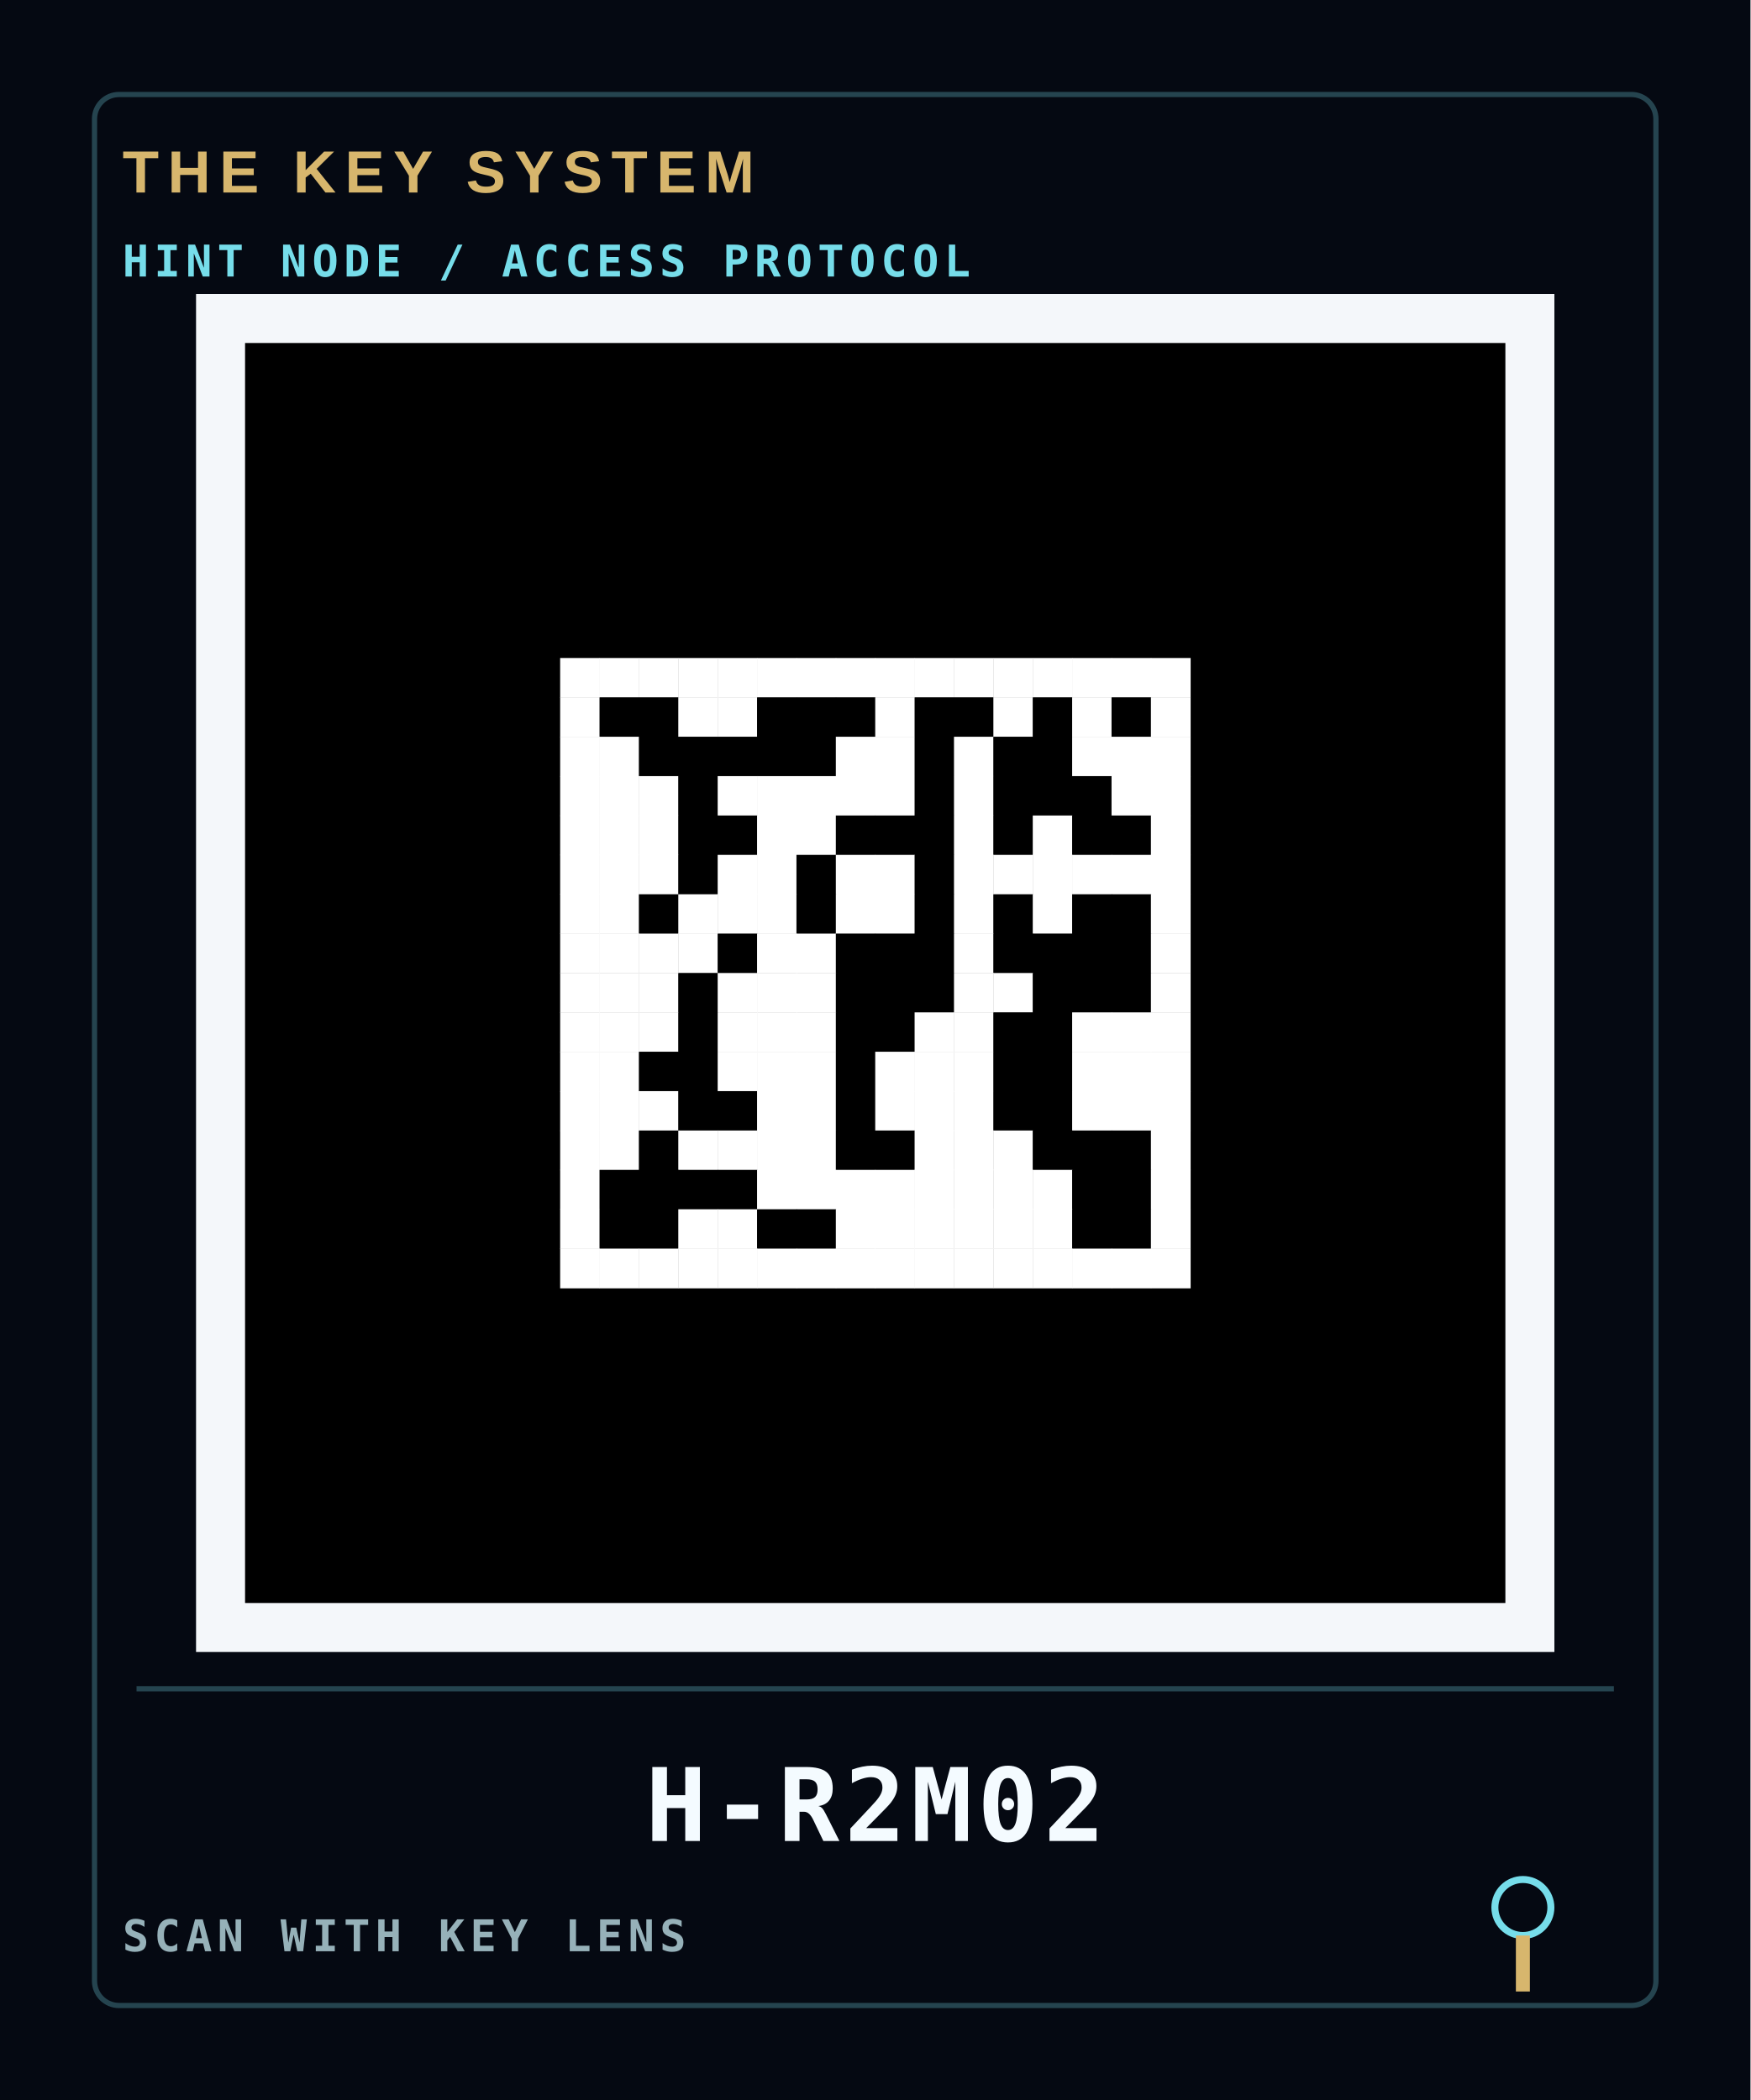
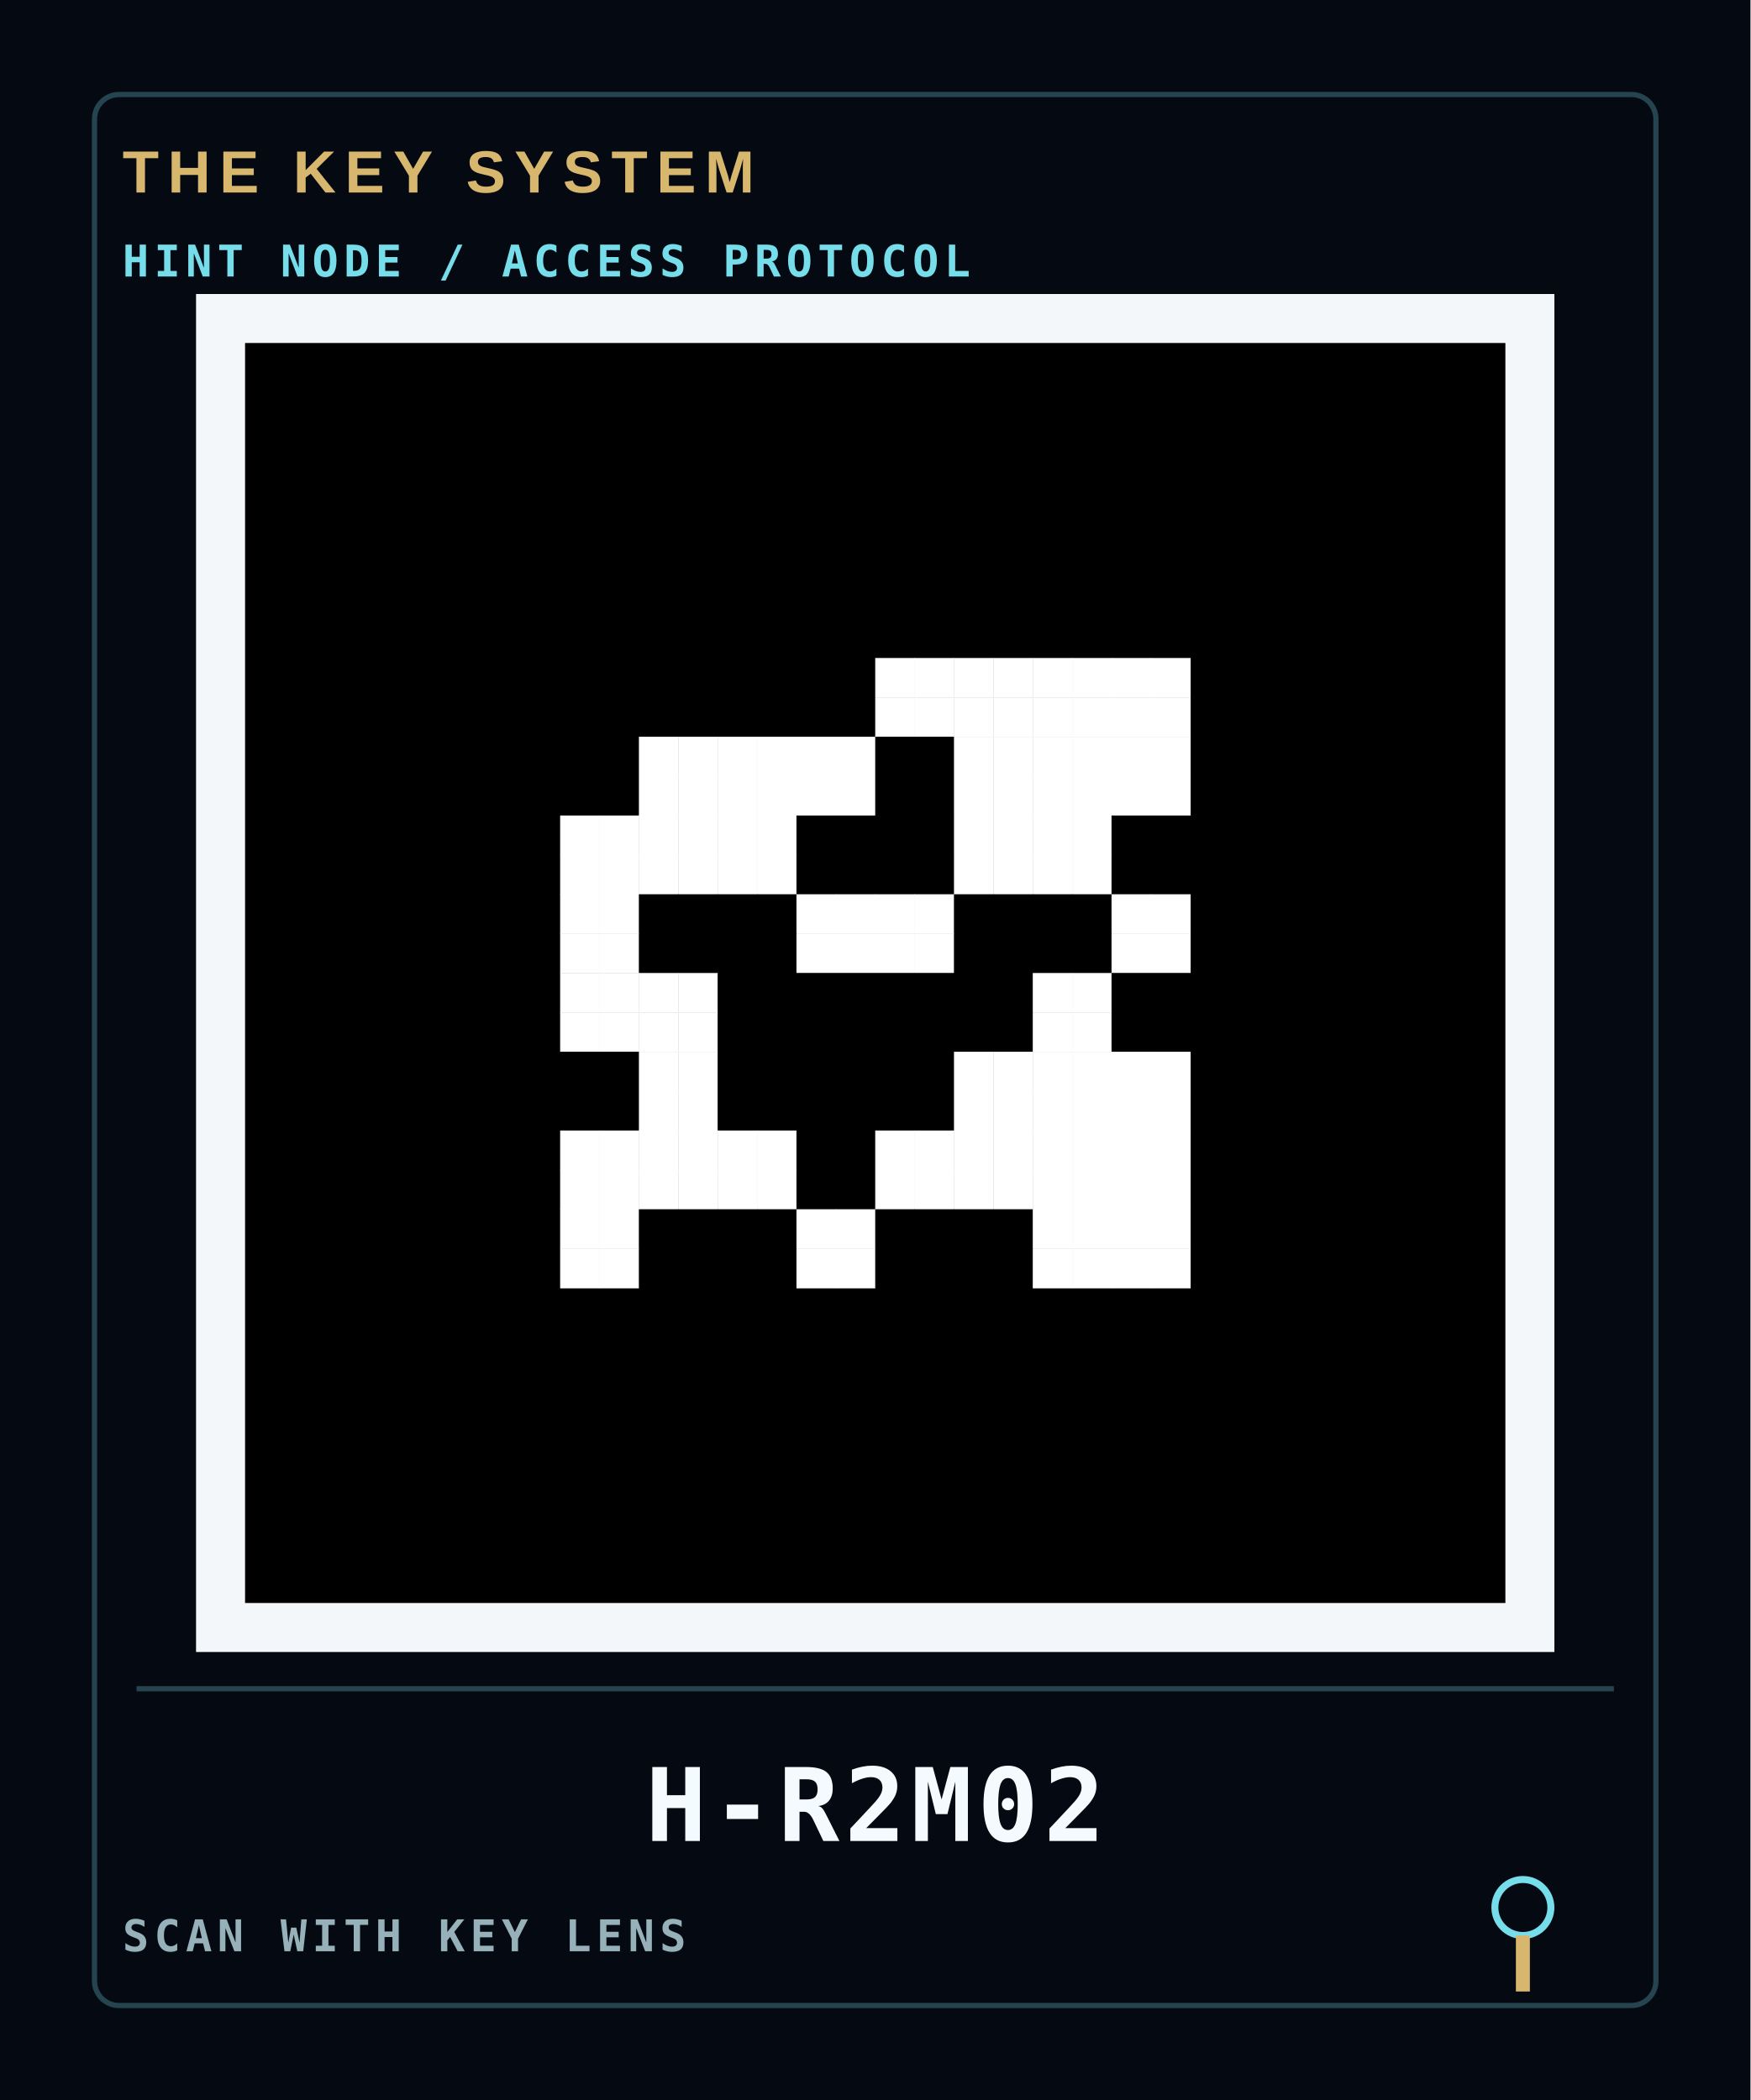
<svg xmlns="http://www.w3.org/2000/svg" width="1000" height="1200" viewBox="0 0 1000 1200">
  <rect width="1000" height="1200" fill="#050912" />
  <rect x="54" y="54" width="892" height="1092" rx="14" fill="none" stroke="#25444f" stroke-width="3" />
  <text x="70" y="110" fill="#d7b66d" font-family="Arial,sans-serif" font-size="34" font-weight="800" letter-spacing="5">THE KEY SYSTEM</text>
  <text x="70" y="158" fill="#76ddea" font-family="monospace" font-size="25" font-weight="700" letter-spacing="3">HINT NODE / ACCESS PROTOCOL</text>
  <rect x="112" y="168" width="776" height="776" fill="#f4f7fa" />
  <rect x="140" y="196" width="720" height="720" fill="#000" />
-   <rect x="320.000" y="376.000" width="22.700" height="22.700" fill="#ffffff" />
-   <rect x="342.500" y="376.000" width="22.700" height="22.700" fill="#ffffff" />
-   <rect x="365.000" y="376.000" width="22.700" height="22.700" fill="#ffffff" />
-   <rect x="387.500" y="376.000" width="22.700" height="22.700" fill="#ffffff" />
-   <rect x="410.000" y="376.000" width="22.700" height="22.700" fill="#ffffff" />
-   <rect x="432.500" y="376.000" width="22.700" height="22.700" fill="#ffffff" />
-   <rect x="455.000" y="376.000" width="22.700" height="22.700" fill="#ffffff" />
-   <rect x="477.500" y="376.000" width="22.700" height="22.700" fill="#ffffff" />
+   <rect x="320.000" y="376.000" width="22.700" height="22.700" fill="#000000" />
+   <rect x="342.500" y="376.000" width="22.700" height="22.700" fill="#000000" />
+   <rect x="365.000" y="376.000" width="22.700" height="22.700" fill="#000000" />
+   <rect x="387.500" y="376.000" width="22.700" height="22.700" fill="#000000" />
+   <rect x="410.000" y="376.000" width="22.700" height="22.700" fill="#000000" />
+   <rect x="432.500" y="376.000" width="22.700" height="22.700" fill="#000000" />
+   <rect x="455.000" y="376.000" width="22.700" height="22.700" fill="#000000" />
+   <rect x="477.500" y="376.000" width="22.700" height="22.700" fill="#000000" />
  <rect x="500.000" y="376.000" width="22.700" height="22.700" fill="#ffffff" />
  <rect x="522.500" y="376.000" width="22.700" height="22.700" fill="#ffffff" />
  <rect x="545.000" y="376.000" width="22.700" height="22.700" fill="#ffffff" />
  <rect x="567.500" y="376.000" width="22.700" height="22.700" fill="#ffffff" />
  <rect x="590.000" y="376.000" width="22.700" height="22.700" fill="#ffffff" />
  <rect x="612.500" y="376.000" width="22.700" height="22.700" fill="#ffffff" />
  <rect x="635.000" y="376.000" width="22.700" height="22.700" fill="#ffffff" />
  <rect x="657.500" y="376.000" width="22.700" height="22.700" fill="#ffffff" />
-   <rect x="320.000" y="398.500" width="22.700" height="22.700" fill="#ffffff" />
+   <rect x="320.000" y="398.500" width="22.700" height="22.700" fill="#000000" />
  <rect x="342.500" y="398.500" width="22.700" height="22.700" fill="#000000" />
  <rect x="365.000" y="398.500" width="22.700" height="22.700" fill="#000000" />
-   <rect x="387.500" y="398.500" width="22.700" height="22.700" fill="#ffffff" />
-   <rect x="410.000" y="398.500" width="22.700" height="22.700" fill="#ffffff" />
+   <rect x="387.500" y="398.500" width="22.700" height="22.700" fill="#000000" />
+   <rect x="410.000" y="398.500" width="22.700" height="22.700" fill="#000000" />
  <rect x="432.500" y="398.500" width="22.700" height="22.700" fill="#000000" />
  <rect x="455.000" y="398.500" width="22.700" height="22.700" fill="#000000" />
  <rect x="477.500" y="398.500" width="22.700" height="22.700" fill="#000000" />
  <rect x="500.000" y="398.500" width="22.700" height="22.700" fill="#ffffff" />
-   <rect x="522.500" y="398.500" width="22.700" height="22.700" fill="#000000" />
-   <rect x="545.000" y="398.500" width="22.700" height="22.700" fill="#000000" />
+   <rect x="522.500" y="398.500" width="22.700" height="22.700" fill="#ffffff" />
+   <rect x="545.000" y="398.500" width="22.700" height="22.700" fill="#ffffff" />
  <rect x="567.500" y="398.500" width="22.700" height="22.700" fill="#ffffff" />
-   <rect x="590.000" y="398.500" width="22.700" height="22.700" fill="#000000" />
+   <rect x="590.000" y="398.500" width="22.700" height="22.700" fill="#ffffff" />
  <rect x="612.500" y="398.500" width="22.700" height="22.700" fill="#ffffff" />
-   <rect x="635.000" y="398.500" width="22.700" height="22.700" fill="#000000" />
+   <rect x="635.000" y="398.500" width="22.700" height="22.700" fill="#ffffff" />
  <rect x="657.500" y="398.500" width="22.700" height="22.700" fill="#ffffff" />
-   <rect x="320.000" y="421.000" width="22.700" height="22.700" fill="#ffffff" />
-   <rect x="342.500" y="421.000" width="22.700" height="22.700" fill="#ffffff" />
-   <rect x="365.000" y="421.000" width="22.700" height="22.700" fill="#000000" />
-   <rect x="387.500" y="421.000" width="22.700" height="22.700" fill="#000000" />
-   <rect x="410.000" y="421.000" width="22.700" height="22.700" fill="#000000" />
-   <rect x="432.500" y="421.000" width="22.700" height="22.700" fill="#000000" />
-   <rect x="455.000" y="421.000" width="22.700" height="22.700" fill="#000000" />
+   <rect x="320.000" y="421.000" width="22.700" height="22.700" fill="#000000" />
+   <rect x="342.500" y="421.000" width="22.700" height="22.700" fill="#000000" />
+   <rect x="365.000" y="421.000" width="22.700" height="22.700" fill="#ffffff" />
+   <rect x="387.500" y="421.000" width="22.700" height="22.700" fill="#ffffff" />
+   <rect x="410.000" y="421.000" width="22.700" height="22.700" fill="#ffffff" />
+   <rect x="432.500" y="421.000" width="22.700" height="22.700" fill="#ffffff" />
+   <rect x="455.000" y="421.000" width="22.700" height="22.700" fill="#ffffff" />
  <rect x="477.500" y="421.000" width="22.700" height="22.700" fill="#ffffff" />
-   <rect x="500.000" y="421.000" width="22.700" height="22.700" fill="#ffffff" />
+   <rect x="500.000" y="421.000" width="22.700" height="22.700" fill="#000000" />
  <rect x="522.500" y="421.000" width="22.700" height="22.700" fill="#000000" />
  <rect x="545.000" y="421.000" width="22.700" height="22.700" fill="#ffffff" />
-   <rect x="567.500" y="421.000" width="22.700" height="22.700" fill="#000000" />
-   <rect x="590.000" y="421.000" width="22.700" height="22.700" fill="#000000" />
+   <rect x="567.500" y="421.000" width="22.700" height="22.700" fill="#ffffff" />
+   <rect x="590.000" y="421.000" width="22.700" height="22.700" fill="#ffffff" />
  <rect x="612.500" y="421.000" width="22.700" height="22.700" fill="#ffffff" />
  <rect x="635.000" y="421.000" width="22.700" height="22.700" fill="#ffffff" />
  <rect x="657.500" y="421.000" width="22.700" height="22.700" fill="#ffffff" />
-   <rect x="320.000" y="443.500" width="22.700" height="22.700" fill="#ffffff" />
-   <rect x="342.500" y="443.500" width="22.700" height="22.700" fill="#ffffff" />
+   <rect x="320.000" y="443.500" width="22.700" height="22.700" fill="#000000" />
+   <rect x="342.500" y="443.500" width="22.700" height="22.700" fill="#000000" />
  <rect x="365.000" y="443.500" width="22.700" height="22.700" fill="#ffffff" />
-   <rect x="387.500" y="443.500" width="22.700" height="22.700" fill="#000000" />
+   <rect x="387.500" y="443.500" width="22.700" height="22.700" fill="#ffffff" />
  <rect x="410.000" y="443.500" width="22.700" height="22.700" fill="#ffffff" />
  <rect x="432.500" y="443.500" width="22.700" height="22.700" fill="#ffffff" />
  <rect x="455.000" y="443.500" width="22.700" height="22.700" fill="#ffffff" />
  <rect x="477.500" y="443.500" width="22.700" height="22.700" fill="#ffffff" />
-   <rect x="500.000" y="443.500" width="22.700" height="22.700" fill="#ffffff" />
+   <rect x="500.000" y="443.500" width="22.700" height="22.700" fill="#000000" />
  <rect x="522.500" y="443.500" width="22.700" height="22.700" fill="#000000" />
  <rect x="545.000" y="443.500" width="22.700" height="22.700" fill="#ffffff" />
-   <rect x="567.500" y="443.500" width="22.700" height="22.700" fill="#000000" />
-   <rect x="590.000" y="443.500" width="22.700" height="22.700" fill="#000000" />
-   <rect x="612.500" y="443.500" width="22.700" height="22.700" fill="#000000" />
+   <rect x="567.500" y="443.500" width="22.700" height="22.700" fill="#ffffff" />
+   <rect x="590.000" y="443.500" width="22.700" height="22.700" fill="#ffffff" />
+   <rect x="612.500" y="443.500" width="22.700" height="22.700" fill="#ffffff" />
  <rect x="635.000" y="443.500" width="22.700" height="22.700" fill="#ffffff" />
  <rect x="657.500" y="443.500" width="22.700" height="22.700" fill="#ffffff" />
  <rect x="320.000" y="466.000" width="22.700" height="22.700" fill="#ffffff" />
  <rect x="342.500" y="466.000" width="22.700" height="22.700" fill="#ffffff" />
  <rect x="365.000" y="466.000" width="22.700" height="22.700" fill="#ffffff" />
-   <rect x="387.500" y="466.000" width="22.700" height="22.700" fill="#000000" />
-   <rect x="410.000" y="466.000" width="22.700" height="22.700" fill="#000000" />
+   <rect x="387.500" y="466.000" width="22.700" height="22.700" fill="#ffffff" />
+   <rect x="410.000" y="466.000" width="22.700" height="22.700" fill="#ffffff" />
  <rect x="432.500" y="466.000" width="22.700" height="22.700" fill="#ffffff" />
-   <rect x="455.000" y="466.000" width="22.700" height="22.700" fill="#ffffff" />
+   <rect x="455.000" y="466.000" width="22.700" height="22.700" fill="#000000" />
  <rect x="477.500" y="466.000" width="22.700" height="22.700" fill="#000000" />
  <rect x="500.000" y="466.000" width="22.700" height="22.700" fill="#000000" />
  <rect x="522.500" y="466.000" width="22.700" height="22.700" fill="#000000" />
  <rect x="545.000" y="466.000" width="22.700" height="22.700" fill="#ffffff" />
-   <rect x="567.500" y="466.000" width="22.700" height="22.700" fill="#000000" />
+   <rect x="567.500" y="466.000" width="22.700" height="22.700" fill="#ffffff" />
  <rect x="590.000" y="466.000" width="22.700" height="22.700" fill="#ffffff" />
-   <rect x="612.500" y="466.000" width="22.700" height="22.700" fill="#000000" />
+   <rect x="612.500" y="466.000" width="22.700" height="22.700" fill="#ffffff" />
  <rect x="635.000" y="466.000" width="22.700" height="22.700" fill="#000000" />
-   <rect x="657.500" y="466.000" width="22.700" height="22.700" fill="#ffffff" />
+   <rect x="657.500" y="466.000" width="22.700" height="22.700" fill="#000000" />
  <rect x="320.000" y="488.500" width="22.700" height="22.700" fill="#ffffff" />
  <rect x="342.500" y="488.500" width="22.700" height="22.700" fill="#ffffff" />
  <rect x="365.000" y="488.500" width="22.700" height="22.700" fill="#ffffff" />
-   <rect x="387.500" y="488.500" width="22.700" height="22.700" fill="#000000" />
+   <rect x="387.500" y="488.500" width="22.700" height="22.700" fill="#ffffff" />
  <rect x="410.000" y="488.500" width="22.700" height="22.700" fill="#ffffff" />
  <rect x="432.500" y="488.500" width="22.700" height="22.700" fill="#ffffff" />
  <rect x="455.000" y="488.500" width="22.700" height="22.700" fill="#000000" />
-   <rect x="477.500" y="488.500" width="22.700" height="22.700" fill="#ffffff" />
-   <rect x="500.000" y="488.500" width="22.700" height="22.700" fill="#ffffff" />
+   <rect x="477.500" y="488.500" width="22.700" height="22.700" fill="#000000" />
+   <rect x="500.000" y="488.500" width="22.700" height="22.700" fill="#000000" />
  <rect x="522.500" y="488.500" width="22.700" height="22.700" fill="#000000" />
  <rect x="545.000" y="488.500" width="22.700" height="22.700" fill="#ffffff" />
  <rect x="567.500" y="488.500" width="22.700" height="22.700" fill="#ffffff" />
  <rect x="590.000" y="488.500" width="22.700" height="22.700" fill="#ffffff" />
  <rect x="612.500" y="488.500" width="22.700" height="22.700" fill="#ffffff" />
-   <rect x="635.000" y="488.500" width="22.700" height="22.700" fill="#ffffff" />
-   <rect x="657.500" y="488.500" width="22.700" height="22.700" fill="#ffffff" />
+   <rect x="635.000" y="488.500" width="22.700" height="22.700" fill="#000000" />
+   <rect x="657.500" y="488.500" width="22.700" height="22.700" fill="#000000" />
  <rect x="320.000" y="511.000" width="22.700" height="22.700" fill="#ffffff" />
  <rect x="342.500" y="511.000" width="22.700" height="22.700" fill="#ffffff" />
  <rect x="365.000" y="511.000" width="22.700" height="22.700" fill="#000000" />
-   <rect x="387.500" y="511.000" width="22.700" height="22.700" fill="#ffffff" />
-   <rect x="410.000" y="511.000" width="22.700" height="22.700" fill="#ffffff" />
-   <rect x="432.500" y="511.000" width="22.700" height="22.700" fill="#ffffff" />
-   <rect x="455.000" y="511.000" width="22.700" height="22.700" fill="#000000" />
+   <rect x="387.500" y="511.000" width="22.700" height="22.700" fill="#000000" />
+   <rect x="410.000" y="511.000" width="22.700" height="22.700" fill="#000000" />
+   <rect x="432.500" y="511.000" width="22.700" height="22.700" fill="#000000" />
+   <rect x="455.000" y="511.000" width="22.700" height="22.700" fill="#ffffff" />
  <rect x="477.500" y="511.000" width="22.700" height="22.700" fill="#ffffff" />
  <rect x="500.000" y="511.000" width="22.700" height="22.700" fill="#ffffff" />
-   <rect x="522.500" y="511.000" width="22.700" height="22.700" fill="#000000" />
-   <rect x="545.000" y="511.000" width="22.700" height="22.700" fill="#ffffff" />
+   <rect x="522.500" y="511.000" width="22.700" height="22.700" fill="#ffffff" />
+   <rect x="545.000" y="511.000" width="22.700" height="22.700" fill="#000000" />
  <rect x="567.500" y="511.000" width="22.700" height="22.700" fill="#000000" />
-   <rect x="590.000" y="511.000" width="22.700" height="22.700" fill="#ffffff" />
+   <rect x="590.000" y="511.000" width="22.700" height="22.700" fill="#000000" />
  <rect x="612.500" y="511.000" width="22.700" height="22.700" fill="#000000" />
-   <rect x="635.000" y="511.000" width="22.700" height="22.700" fill="#000000" />
+   <rect x="635.000" y="511.000" width="22.700" height="22.700" fill="#ffffff" />
  <rect x="657.500" y="511.000" width="22.700" height="22.700" fill="#ffffff" />
  <rect x="320.000" y="533.500" width="22.700" height="22.700" fill="#ffffff" />
  <rect x="342.500" y="533.500" width="22.700" height="22.700" fill="#ffffff" />
-   <rect x="365.000" y="533.500" width="22.700" height="22.700" fill="#ffffff" />
-   <rect x="387.500" y="533.500" width="22.700" height="22.700" fill="#ffffff" />
+   <rect x="365.000" y="533.500" width="22.700" height="22.700" fill="#000000" />
+   <rect x="387.500" y="533.500" width="22.700" height="22.700" fill="#000000" />
  <rect x="410.000" y="533.500" width="22.700" height="22.700" fill="#000000" />
-   <rect x="432.500" y="533.500" width="22.700" height="22.700" fill="#ffffff" />
+   <rect x="432.500" y="533.500" width="22.700" height="22.700" fill="#000000" />
  <rect x="455.000" y="533.500" width="22.700" height="22.700" fill="#ffffff" />
-   <rect x="477.500" y="533.500" width="22.700" height="22.700" fill="#000000" />
-   <rect x="500.000" y="533.500" width="22.700" height="22.700" fill="#000000" />
-   <rect x="522.500" y="533.500" width="22.700" height="22.700" fill="#000000" />
-   <rect x="545.000" y="533.500" width="22.700" height="22.700" fill="#ffffff" />
+   <rect x="477.500" y="533.500" width="22.700" height="22.700" fill="#ffffff" />
+   <rect x="500.000" y="533.500" width="22.700" height="22.700" fill="#ffffff" />
+   <rect x="522.500" y="533.500" width="22.700" height="22.700" fill="#ffffff" />
+   <rect x="545.000" y="533.500" width="22.700" height="22.700" fill="#000000" />
  <rect x="567.500" y="533.500" width="22.700" height="22.700" fill="#000000" />
  <rect x="590.000" y="533.500" width="22.700" height="22.700" fill="#000000" />
  <rect x="612.500" y="533.500" width="22.700" height="22.700" fill="#000000" />
-   <rect x="635.000" y="533.500" width="22.700" height="22.700" fill="#000000" />
+   <rect x="635.000" y="533.500" width="22.700" height="22.700" fill="#ffffff" />
  <rect x="657.500" y="533.500" width="22.700" height="22.700" fill="#ffffff" />
  <rect x="320.000" y="556.000" width="22.700" height="22.700" fill="#ffffff" />
  <rect x="342.500" y="556.000" width="22.700" height="22.700" fill="#ffffff" />
  <rect x="365.000" y="556.000" width="22.700" height="22.700" fill="#ffffff" />
-   <rect x="387.500" y="556.000" width="22.700" height="22.700" fill="#000000" />
-   <rect x="410.000" y="556.000" width="22.700" height="22.700" fill="#ffffff" />
-   <rect x="432.500" y="556.000" width="22.700" height="22.700" fill="#ffffff" />
-   <rect x="455.000" y="556.000" width="22.700" height="22.700" fill="#ffffff" />
+   <rect x="387.500" y="556.000" width="22.700" height="22.700" fill="#ffffff" />
+   <rect x="410.000" y="556.000" width="22.700" height="22.700" fill="#000000" />
+   <rect x="432.500" y="556.000" width="22.700" height="22.700" fill="#000000" />
+   <rect x="455.000" y="556.000" width="22.700" height="22.700" fill="#000000" />
  <rect x="477.500" y="556.000" width="22.700" height="22.700" fill="#000000" />
  <rect x="500.000" y="556.000" width="22.700" height="22.700" fill="#000000" />
  <rect x="522.500" y="556.000" width="22.700" height="22.700" fill="#000000" />
-   <rect x="545.000" y="556.000" width="22.700" height="22.700" fill="#ffffff" />
-   <rect x="567.500" y="556.000" width="22.700" height="22.700" fill="#ffffff" />
-   <rect x="590.000" y="556.000" width="22.700" height="22.700" fill="#000000" />
-   <rect x="612.500" y="556.000" width="22.700" height="22.700" fill="#000000" />
+   <rect x="545.000" y="556.000" width="22.700" height="22.700" fill="#000000" />
+   <rect x="567.500" y="556.000" width="22.700" height="22.700" fill="#000000" />
+   <rect x="590.000" y="556.000" width="22.700" height="22.700" fill="#ffffff" />
+   <rect x="612.500" y="556.000" width="22.700" height="22.700" fill="#ffffff" />
  <rect x="635.000" y="556.000" width="22.700" height="22.700" fill="#000000" />
-   <rect x="657.500" y="556.000" width="22.700" height="22.700" fill="#ffffff" />
+   <rect x="657.500" y="556.000" width="22.700" height="22.700" fill="#000000" />
  <rect x="320.000" y="578.500" width="22.700" height="22.700" fill="#ffffff" />
  <rect x="342.500" y="578.500" width="22.700" height="22.700" fill="#ffffff" />
  <rect x="365.000" y="578.500" width="22.700" height="22.700" fill="#ffffff" />
-   <rect x="387.500" y="578.500" width="22.700" height="22.700" fill="#000000" />
-   <rect x="410.000" y="578.500" width="22.700" height="22.700" fill="#ffffff" />
-   <rect x="432.500" y="578.500" width="22.700" height="22.700" fill="#ffffff" />
-   <rect x="455.000" y="578.500" width="22.700" height="22.700" fill="#ffffff" />
+   <rect x="387.500" y="578.500" width="22.700" height="22.700" fill="#ffffff" />
+   <rect x="410.000" y="578.500" width="22.700" height="22.700" fill="#000000" />
+   <rect x="432.500" y="578.500" width="22.700" height="22.700" fill="#000000" />
+   <rect x="455.000" y="578.500" width="22.700" height="22.700" fill="#000000" />
  <rect x="477.500" y="578.500" width="22.700" height="22.700" fill="#000000" />
  <rect x="500.000" y="578.500" width="22.700" height="22.700" fill="#000000" />
-   <rect x="522.500" y="578.500" width="22.700" height="22.700" fill="#ffffff" />
-   <rect x="545.000" y="578.500" width="22.700" height="22.700" fill="#ffffff" />
+   <rect x="522.500" y="578.500" width="22.700" height="22.700" fill="#000000" />
+   <rect x="545.000" y="578.500" width="22.700" height="22.700" fill="#000000" />
  <rect x="567.500" y="578.500" width="22.700" height="22.700" fill="#000000" />
-   <rect x="590.000" y="578.500" width="22.700" height="22.700" fill="#000000" />
+   <rect x="590.000" y="578.500" width="22.700" height="22.700" fill="#ffffff" />
  <rect x="612.500" y="578.500" width="22.700" height="22.700" fill="#ffffff" />
-   <rect x="635.000" y="578.500" width="22.700" height="22.700" fill="#ffffff" />
-   <rect x="657.500" y="578.500" width="22.700" height="22.700" fill="#ffffff" />
-   <rect x="320.000" y="601.000" width="22.700" height="22.700" fill="#ffffff" />
-   <rect x="342.500" y="601.000" width="22.700" height="22.700" fill="#ffffff" />
-   <rect x="365.000" y="601.000" width="22.700" height="22.700" fill="#000000" />
-   <rect x="387.500" y="601.000" width="22.700" height="22.700" fill="#000000" />
-   <rect x="410.000" y="601.000" width="22.700" height="22.700" fill="#ffffff" />
-   <rect x="432.500" y="601.000" width="22.700" height="22.700" fill="#ffffff" />
-   <rect x="455.000" y="601.000" width="22.700" height="22.700" fill="#ffffff" />
+   <rect x="635.000" y="578.500" width="22.700" height="22.700" fill="#000000" />
+   <rect x="657.500" y="578.500" width="22.700" height="22.700" fill="#000000" />
+   <rect x="320.000" y="601.000" width="22.700" height="22.700" fill="#000000" />
+   <rect x="342.500" y="601.000" width="22.700" height="22.700" fill="#000000" />
+   <rect x="365.000" y="601.000" width="22.700" height="22.700" fill="#ffffff" />
+   <rect x="387.500" y="601.000" width="22.700" height="22.700" fill="#ffffff" />
+   <rect x="410.000" y="601.000" width="22.700" height="22.700" fill="#000000" />
+   <rect x="432.500" y="601.000" width="22.700" height="22.700" fill="#000000" />
+   <rect x="455.000" y="601.000" width="22.700" height="22.700" fill="#000000" />
  <rect x="477.500" y="601.000" width="22.700" height="22.700" fill="#000000" />
-   <rect x="500.000" y="601.000" width="22.700" height="22.700" fill="#ffffff" />
-   <rect x="522.500" y="601.000" width="22.700" height="22.700" fill="#ffffff" />
+   <rect x="500.000" y="601.000" width="22.700" height="22.700" fill="#000000" />
+   <rect x="522.500" y="601.000" width="22.700" height="22.700" fill="#000000" />
  <rect x="545.000" y="601.000" width="22.700" height="22.700" fill="#ffffff" />
-   <rect x="567.500" y="601.000" width="22.700" height="22.700" fill="#000000" />
-   <rect x="590.000" y="601.000" width="22.700" height="22.700" fill="#000000" />
+   <rect x="567.500" y="601.000" width="22.700" height="22.700" fill="#ffffff" />
+   <rect x="590.000" y="601.000" width="22.700" height="22.700" fill="#ffffff" />
  <rect x="612.500" y="601.000" width="22.700" height="22.700" fill="#ffffff" />
  <rect x="635.000" y="601.000" width="22.700" height="22.700" fill="#ffffff" />
  <rect x="657.500" y="601.000" width="22.700" height="22.700" fill="#ffffff" />
-   <rect x="320.000" y="623.500" width="22.700" height="22.700" fill="#ffffff" />
-   <rect x="342.500" y="623.500" width="22.700" height="22.700" fill="#ffffff" />
+   <rect x="320.000" y="623.500" width="22.700" height="22.700" fill="#000000" />
+   <rect x="342.500" y="623.500" width="22.700" height="22.700" fill="#000000" />
  <rect x="365.000" y="623.500" width="22.700" height="22.700" fill="#ffffff" />
-   <rect x="387.500" y="623.500" width="22.700" height="22.700" fill="#000000" />
+   <rect x="387.500" y="623.500" width="22.700" height="22.700" fill="#ffffff" />
  <rect x="410.000" y="623.500" width="22.700" height="22.700" fill="#000000" />
-   <rect x="432.500" y="623.500" width="22.700" height="22.700" fill="#ffffff" />
-   <rect x="455.000" y="623.500" width="22.700" height="22.700" fill="#ffffff" />
+   <rect x="432.500" y="623.500" width="22.700" height="22.700" fill="#000000" />
+   <rect x="455.000" y="623.500" width="22.700" height="22.700" fill="#000000" />
  <rect x="477.500" y="623.500" width="22.700" height="22.700" fill="#000000" />
-   <rect x="500.000" y="623.500" width="22.700" height="22.700" fill="#ffffff" />
-   <rect x="522.500" y="623.500" width="22.700" height="22.700" fill="#ffffff" />
+   <rect x="500.000" y="623.500" width="22.700" height="22.700" fill="#000000" />
+   <rect x="522.500" y="623.500" width="22.700" height="22.700" fill="#000000" />
  <rect x="545.000" y="623.500" width="22.700" height="22.700" fill="#ffffff" />
-   <rect x="567.500" y="623.500" width="22.700" height="22.700" fill="#000000" />
-   <rect x="590.000" y="623.500" width="22.700" height="22.700" fill="#000000" />
+   <rect x="567.500" y="623.500" width="22.700" height="22.700" fill="#ffffff" />
+   <rect x="590.000" y="623.500" width="22.700" height="22.700" fill="#ffffff" />
  <rect x="612.500" y="623.500" width="22.700" height="22.700" fill="#ffffff" />
  <rect x="635.000" y="623.500" width="22.700" height="22.700" fill="#ffffff" />
  <rect x="657.500" y="623.500" width="22.700" height="22.700" fill="#ffffff" />
  <rect x="320.000" y="646.000" width="22.700" height="22.700" fill="#ffffff" />
  <rect x="342.500" y="646.000" width="22.700" height="22.700" fill="#ffffff" />
-   <rect x="365.000" y="646.000" width="22.700" height="22.700" fill="#000000" />
+   <rect x="365.000" y="646.000" width="22.700" height="22.700" fill="#ffffff" />
  <rect x="387.500" y="646.000" width="22.700" height="22.700" fill="#ffffff" />
  <rect x="410.000" y="646.000" width="22.700" height="22.700" fill="#ffffff" />
  <rect x="432.500" y="646.000" width="22.700" height="22.700" fill="#ffffff" />
-   <rect x="455.000" y="646.000" width="22.700" height="22.700" fill="#ffffff" />
+   <rect x="455.000" y="646.000" width="22.700" height="22.700" fill="#000000" />
  <rect x="477.500" y="646.000" width="22.700" height="22.700" fill="#000000" />
-   <rect x="500.000" y="646.000" width="22.700" height="22.700" fill="#000000" />
+   <rect x="500.000" y="646.000" width="22.700" height="22.700" fill="#ffffff" />
  <rect x="522.500" y="646.000" width="22.700" height="22.700" fill="#ffffff" />
  <rect x="545.000" y="646.000" width="22.700" height="22.700" fill="#ffffff" />
  <rect x="567.500" y="646.000" width="22.700" height="22.700" fill="#ffffff" />
-   <rect x="590.000" y="646.000" width="22.700" height="22.700" fill="#000000" />
-   <rect x="612.500" y="646.000" width="22.700" height="22.700" fill="#000000" />
-   <rect x="635.000" y="646.000" width="22.700" height="22.700" fill="#000000" />
+   <rect x="590.000" y="646.000" width="22.700" height="22.700" fill="#ffffff" />
+   <rect x="612.500" y="646.000" width="22.700" height="22.700" fill="#ffffff" />
+   <rect x="635.000" y="646.000" width="22.700" height="22.700" fill="#ffffff" />
  <rect x="657.500" y="646.000" width="22.700" height="22.700" fill="#ffffff" />
  <rect x="320.000" y="668.500" width="22.700" height="22.700" fill="#ffffff" />
-   <rect x="342.500" y="668.500" width="22.700" height="22.700" fill="#000000" />
-   <rect x="365.000" y="668.500" width="22.700" height="22.700" fill="#000000" />
-   <rect x="387.500" y="668.500" width="22.700" height="22.700" fill="#000000" />
-   <rect x="410.000" y="668.500" width="22.700" height="22.700" fill="#000000" />
+   <rect x="342.500" y="668.500" width="22.700" height="22.700" fill="#ffffff" />
+   <rect x="365.000" y="668.500" width="22.700" height="22.700" fill="#ffffff" />
+   <rect x="387.500" y="668.500" width="22.700" height="22.700" fill="#ffffff" />
+   <rect x="410.000" y="668.500" width="22.700" height="22.700" fill="#ffffff" />
  <rect x="432.500" y="668.500" width="22.700" height="22.700" fill="#ffffff" />
-   <rect x="455.000" y="668.500" width="22.700" height="22.700" fill="#ffffff" />
-   <rect x="477.500" y="668.500" width="22.700" height="22.700" fill="#ffffff" />
+   <rect x="455.000" y="668.500" width="22.700" height="22.700" fill="#000000" />
+   <rect x="477.500" y="668.500" width="22.700" height="22.700" fill="#000000" />
  <rect x="500.000" y="668.500" width="22.700" height="22.700" fill="#ffffff" />
  <rect x="522.500" y="668.500" width="22.700" height="22.700" fill="#ffffff" />
  <rect x="545.000" y="668.500" width="22.700" height="22.700" fill="#ffffff" />
  <rect x="567.500" y="668.500" width="22.700" height="22.700" fill="#ffffff" />
  <rect x="590.000" y="668.500" width="22.700" height="22.700" fill="#ffffff" />
-   <rect x="612.500" y="668.500" width="22.700" height="22.700" fill="#000000" />
-   <rect x="635.000" y="668.500" width="22.700" height="22.700" fill="#000000" />
+   <rect x="612.500" y="668.500" width="22.700" height="22.700" fill="#ffffff" />
+   <rect x="635.000" y="668.500" width="22.700" height="22.700" fill="#ffffff" />
  <rect x="657.500" y="668.500" width="22.700" height="22.700" fill="#ffffff" />
  <rect x="320.000" y="691.000" width="22.700" height="22.700" fill="#ffffff" />
-   <rect x="342.500" y="691.000" width="22.700" height="22.700" fill="#000000" />
+   <rect x="342.500" y="691.000" width="22.700" height="22.700" fill="#ffffff" />
  <rect x="365.000" y="691.000" width="22.700" height="22.700" fill="#000000" />
-   <rect x="387.500" y="691.000" width="22.700" height="22.700" fill="#ffffff" />
-   <rect x="410.000" y="691.000" width="22.700" height="22.700" fill="#ffffff" />
+   <rect x="387.500" y="691.000" width="22.700" height="22.700" fill="#000000" />
+   <rect x="410.000" y="691.000" width="22.700" height="22.700" fill="#000000" />
  <rect x="432.500" y="691.000" width="22.700" height="22.700" fill="#000000" />
-   <rect x="455.000" y="691.000" width="22.700" height="22.700" fill="#000000" />
+   <rect x="455.000" y="691.000" width="22.700" height="22.700" fill="#ffffff" />
  <rect x="477.500" y="691.000" width="22.700" height="22.700" fill="#ffffff" />
-   <rect x="500.000" y="691.000" width="22.700" height="22.700" fill="#ffffff" />
-   <rect x="522.500" y="691.000" width="22.700" height="22.700" fill="#ffffff" />
-   <rect x="545.000" y="691.000" width="22.700" height="22.700" fill="#ffffff" />
-   <rect x="567.500" y="691.000" width="22.700" height="22.700" fill="#ffffff" />
+   <rect x="500.000" y="691.000" width="22.700" height="22.700" fill="#000000" />
+   <rect x="522.500" y="691.000" width="22.700" height="22.700" fill="#000000" />
+   <rect x="545.000" y="691.000" width="22.700" height="22.700" fill="#000000" />
+   <rect x="567.500" y="691.000" width="22.700" height="22.700" fill="#000000" />
  <rect x="590.000" y="691.000" width="22.700" height="22.700" fill="#ffffff" />
-   <rect x="612.500" y="691.000" width="22.700" height="22.700" fill="#000000" />
-   <rect x="635.000" y="691.000" width="22.700" height="22.700" fill="#000000" />
+   <rect x="612.500" y="691.000" width="22.700" height="22.700" fill="#ffffff" />
+   <rect x="635.000" y="691.000" width="22.700" height="22.700" fill="#ffffff" />
  <rect x="657.500" y="691.000" width="22.700" height="22.700" fill="#ffffff" />
  <rect x="320.000" y="713.500" width="22.700" height="22.700" fill="#ffffff" />
  <rect x="342.500" y="713.500" width="22.700" height="22.700" fill="#ffffff" />
-   <rect x="365.000" y="713.500" width="22.700" height="22.700" fill="#ffffff" />
-   <rect x="387.500" y="713.500" width="22.700" height="22.700" fill="#ffffff" />
-   <rect x="410.000" y="713.500" width="22.700" height="22.700" fill="#ffffff" />
-   <rect x="432.500" y="713.500" width="22.700" height="22.700" fill="#ffffff" />
+   <rect x="365.000" y="713.500" width="22.700" height="22.700" fill="#000000" />
+   <rect x="387.500" y="713.500" width="22.700" height="22.700" fill="#000000" />
+   <rect x="410.000" y="713.500" width="22.700" height="22.700" fill="#000000" />
+   <rect x="432.500" y="713.500" width="22.700" height="22.700" fill="#000000" />
  <rect x="455.000" y="713.500" width="22.700" height="22.700" fill="#ffffff" />
  <rect x="477.500" y="713.500" width="22.700" height="22.700" fill="#ffffff" />
-   <rect x="500.000" y="713.500" width="22.700" height="22.700" fill="#ffffff" />
-   <rect x="522.500" y="713.500" width="22.700" height="22.700" fill="#ffffff" />
-   <rect x="545.000" y="713.500" width="22.700" height="22.700" fill="#ffffff" />
-   <rect x="567.500" y="713.500" width="22.700" height="22.700" fill="#ffffff" />
+   <rect x="500.000" y="713.500" width="22.700" height="22.700" fill="#000000" />
+   <rect x="522.500" y="713.500" width="22.700" height="22.700" fill="#000000" />
+   <rect x="545.000" y="713.500" width="22.700" height="22.700" fill="#000000" />
+   <rect x="567.500" y="713.500" width="22.700" height="22.700" fill="#000000" />
  <rect x="590.000" y="713.500" width="22.700" height="22.700" fill="#ffffff" />
  <rect x="612.500" y="713.500" width="22.700" height="22.700" fill="#ffffff" />
  <rect x="635.000" y="713.500" width="22.700" height="22.700" fill="#ffffff" />
  <rect x="657.500" y="713.500" width="22.700" height="22.700" fill="#ffffff" />
  <line x1="78" y1="965" x2="922" y2="965" stroke="#25444f" stroke-width="3" />
  <text x="500" y="1052" text-anchor="middle" fill="#f4fbff" font-family="monospace" font-size="58" font-weight="800" letter-spacing="3">H-R2M02</text>
  <text x="70" y="1115" fill="#96b1b9" font-family="monospace" font-size="25" font-weight="700" letter-spacing="3">SCAN WITH KEY LENS</text>
  <circle cx="870" cy="1090" r="16" fill="none" stroke="#76ddea" stroke-width="4" />
  <path d="M870 1106v32" stroke="#d7b66d" stroke-width="8" />
</svg>
